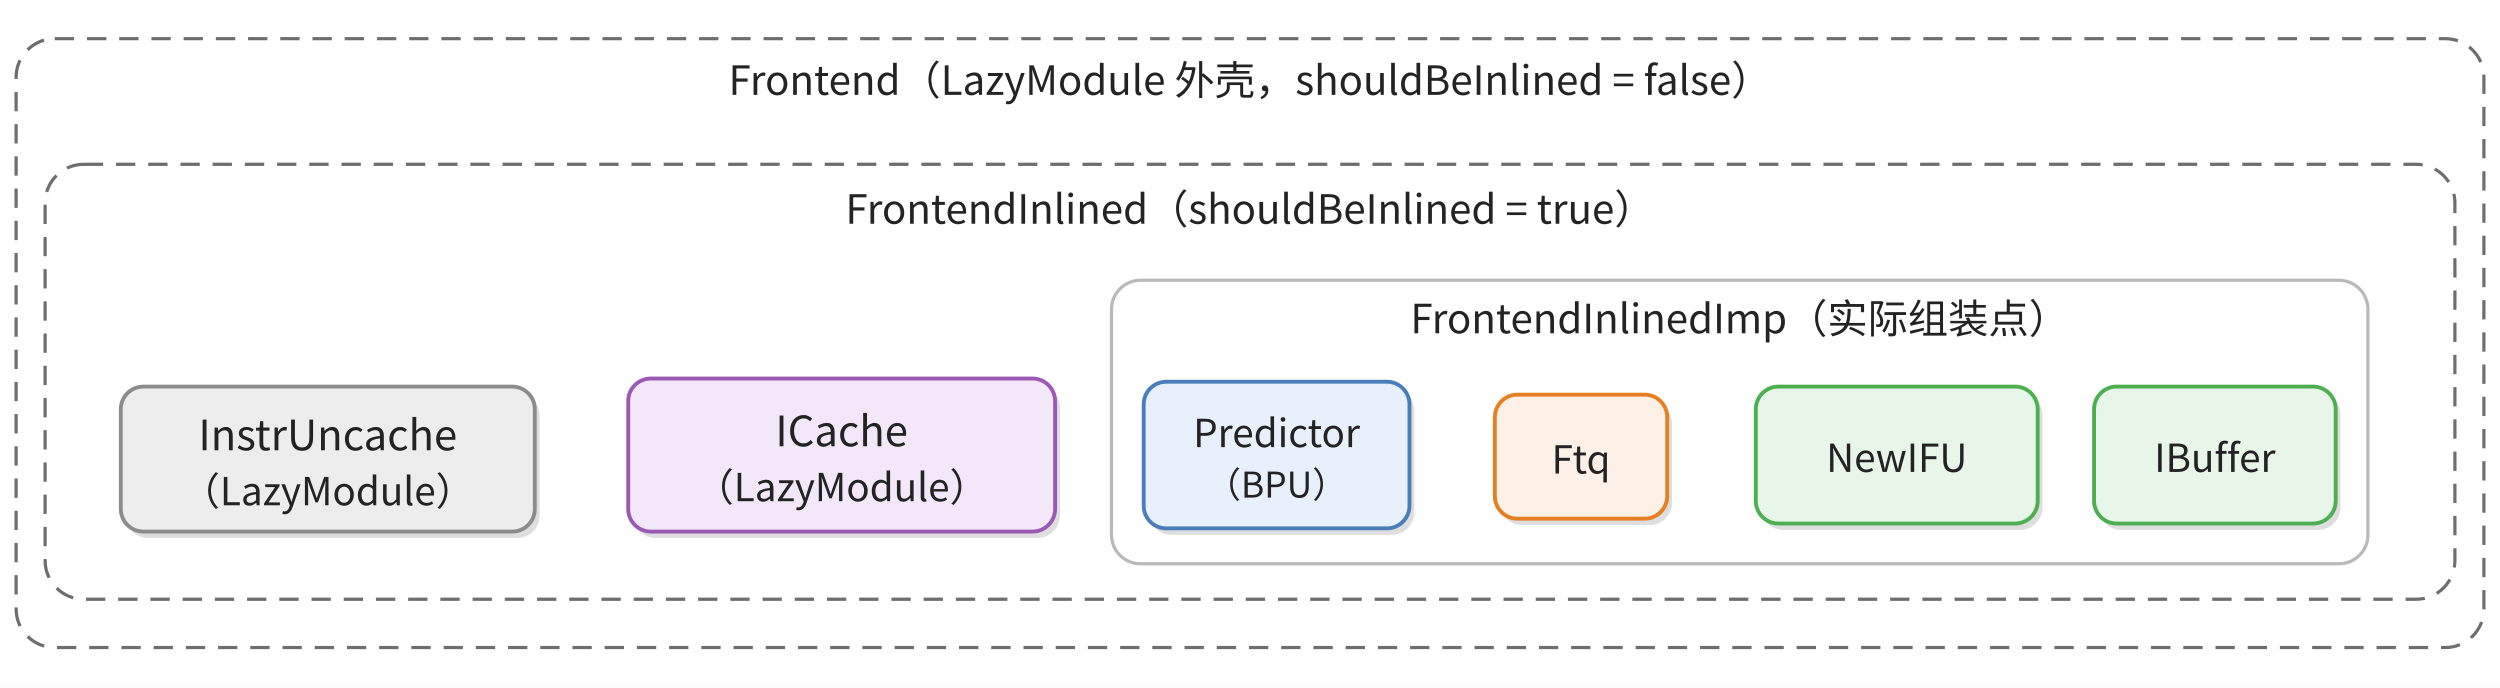
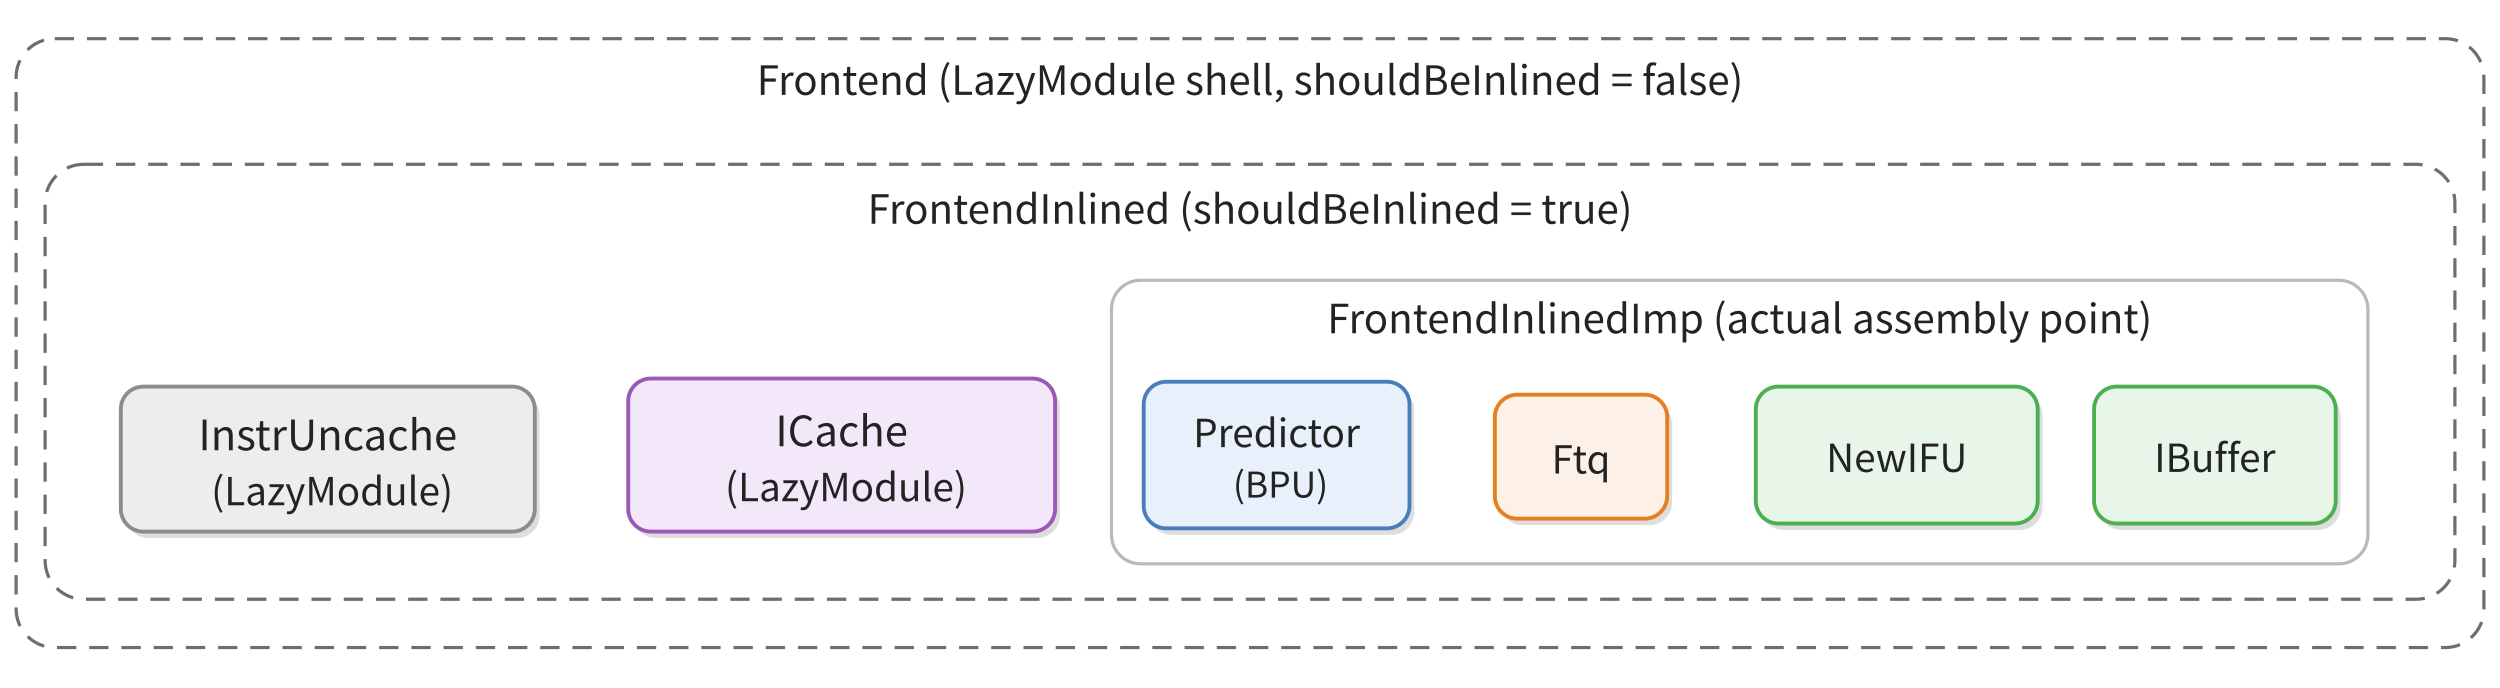
- <svg xmlns="http://www.w3.org/2000/svg" width="1552" height="427" viewBox="0 0 1552 427" font-family="'Noto Sans CJK SC','Source Han Sans SC','Microsoft YaHei','PingFang SC',sans-serif">
+ <svg xmlns="http://www.w3.org/2000/svg" width="1552" height="427" viewBox="0 0 1552 427" font-family="'Noto Sans CJK SC','Source Han Sans SC','Microsoft YaHei','PingFang SC',sans-serif" xml:space="preserve">
  <rect x="0" y="0" width="1552" height="427" fill="#ffffff" />
  <rect x="10" y="24" width="1532" height="378" rx="24" fill="none" stroke="#6E6E6E" stroke-width="2" stroke-dasharray="12 8" />
-   <text x="776" y="48" font-size="25" fill="#232323" text-anchor="middle" dominant-baseline="central">Frontend（LazyModule 外壳，shouldBeInlined = false）</text>
+   <text xml:space="preserve" x="776" y="48" font-size="25" fill="#232323" text-anchor="middle" dominant-baseline="central">Frontend (LazyModule shell, shouldBeInlined = false)</text>
  <rect x="28" y="102" width="1496" height="270" rx="24" fill="none" stroke="#6E6E6E" stroke-width="2" stroke-dasharray="12 8" />
-   <text x="776" y="128" font-size="25" fill="#232323" text-anchor="middle" dominant-baseline="central">FrontendInlined（shouldBeInlined = true）</text>
+   <text xml:space="preserve" x="776" y="128" font-size="25" fill="#232323" text-anchor="middle" dominant-baseline="central">FrontendInlined (shouldBeInlined = true)</text>
  <rect x="690" y="174" width="780" height="176" rx="18" fill="#FFFFFF" stroke="#B9B9B9" stroke-width="2" />
-   <text x="1080" y="196" font-size="25" fill="#232323" text-anchor="middle" dominant-baseline="central">FrontendInlinedImp（实际组装点）</text>
+   <text xml:space="preserve" x="1080" y="196" font-size="25" fill="#232323" text-anchor="middle" dominant-baseline="central">FrontendInlinedImp (actual assembly point)</text>
  <rect x="78" y="244" width="257" height="90" rx="14" fill="#DEDEDE" />
  <rect x="75" y="240" width="257" height="90" rx="14" fill="#EDEDED" stroke="#8C8C8C" stroke-width="2.4" />
-   <text x="203.5" y="268.2" font-size="26" fill="#232323" text-anchor="middle" dominant-baseline="central">InstrUncache</text>
-   <text x="203.5" y="303.2" font-size="24" fill="#232323" text-anchor="middle" dominant-baseline="central">（LazyModule）</text>
+   <text xml:space="preserve" x="203.5" y="268.2" font-size="26" fill="#232323" text-anchor="middle" dominant-baseline="central">InstrUncache</text>
+   <text xml:space="preserve" x="203.5" y="303.2" font-size="24" fill="#232323" text-anchor="middle" dominant-baseline="central"> (LazyModule)</text>
  <rect x="393" y="239" width="265" height="95" rx="14" fill="#DEDEDE" />
  <rect x="390" y="235" width="265" height="95" rx="14" fill="#F3E8F9" stroke="#9B59B6" stroke-width="2.4" />
-   <text x="522.5" y="265.7" font-size="26" fill="#232323" text-anchor="middle" dominant-baseline="central">ICache</text>
-   <text x="522.5" y="300.7" font-size="24" fill="#232323" text-anchor="middle" dominant-baseline="central">（LazyModule）</text>
+   <text xml:space="preserve" x="522.5" y="265.7" font-size="26" fill="#232323" text-anchor="middle" dominant-baseline="central">ICache</text>
+   <text xml:space="preserve" x="522.5" y="300.7" font-size="24" fill="#232323" text-anchor="middle" dominant-baseline="central"> (LazyModule)</text>
  <rect x="713" y="241" width="165" height="91" rx="14" fill="#DEDEDE" />
  <rect x="710" y="237" width="165" height="91" rx="14" fill="#E8F1FB" stroke="#4A7EBB" stroke-width="2.4" />
-   <text x="792.5" y="267.1" font-size="24" fill="#232323" text-anchor="middle" dominant-baseline="central">Predictor</text>
-   <text x="792.5" y="299.3" font-size="22" fill="#232323" text-anchor="middle" dominant-baseline="central">（BPU）</text>
+   <text xml:space="preserve" x="792.5" y="267.1" font-size="24" fill="#232323" text-anchor="middle" dominant-baseline="central">Predictor</text>
+   <text xml:space="preserve" x="792.5" y="299.3" font-size="22" fill="#232323" text-anchor="middle" dominant-baseline="central"> (BPU)</text>
  <rect x="931" y="249" width="107" height="77" rx="14" fill="#DEDEDE" />
  <rect x="928" y="245" width="107" height="77" rx="14" fill="#FDF0E6" stroke="#E67E22" stroke-width="2.4" />
-   <text x="981.5" y="283.5" font-size="24" fill="#232323" text-anchor="middle" dominant-baseline="central">Ftq</text>
+   <text xml:space="preserve" x="981.5" y="283.5" font-size="24" fill="#232323" text-anchor="middle" dominant-baseline="central">Ftq</text>
  <rect x="1093" y="244" width="175" height="85" rx="14" fill="#DEDEDE" />
  <rect x="1090" y="240" width="175" height="85" rx="14" fill="#E8F5E9" stroke="#4CAF50" stroke-width="2.4" />
-   <text x="1177.5" y="282.5" font-size="24" fill="#232323" text-anchor="middle" dominant-baseline="central">NewIFU</text>
+   <text xml:space="preserve" x="1177.5" y="282.5" font-size="24" fill="#232323" text-anchor="middle" dominant-baseline="central">NewIFU</text>
  <rect x="1303" y="244" width="150" height="85" rx="14" fill="#DEDEDE" />
  <rect x="1300" y="240" width="150" height="85" rx="14" fill="#E8F5E9" stroke="#4CAF50" stroke-width="2.4" />
-   <text x="1375" y="282.5" font-size="24" fill="#232323" text-anchor="middle" dominant-baseline="central">IBuffer</text>
+   <text xml:space="preserve" x="1375" y="282.5" font-size="24" fill="#232323" text-anchor="middle" dominant-baseline="central">IBuffer</text>
</svg>
